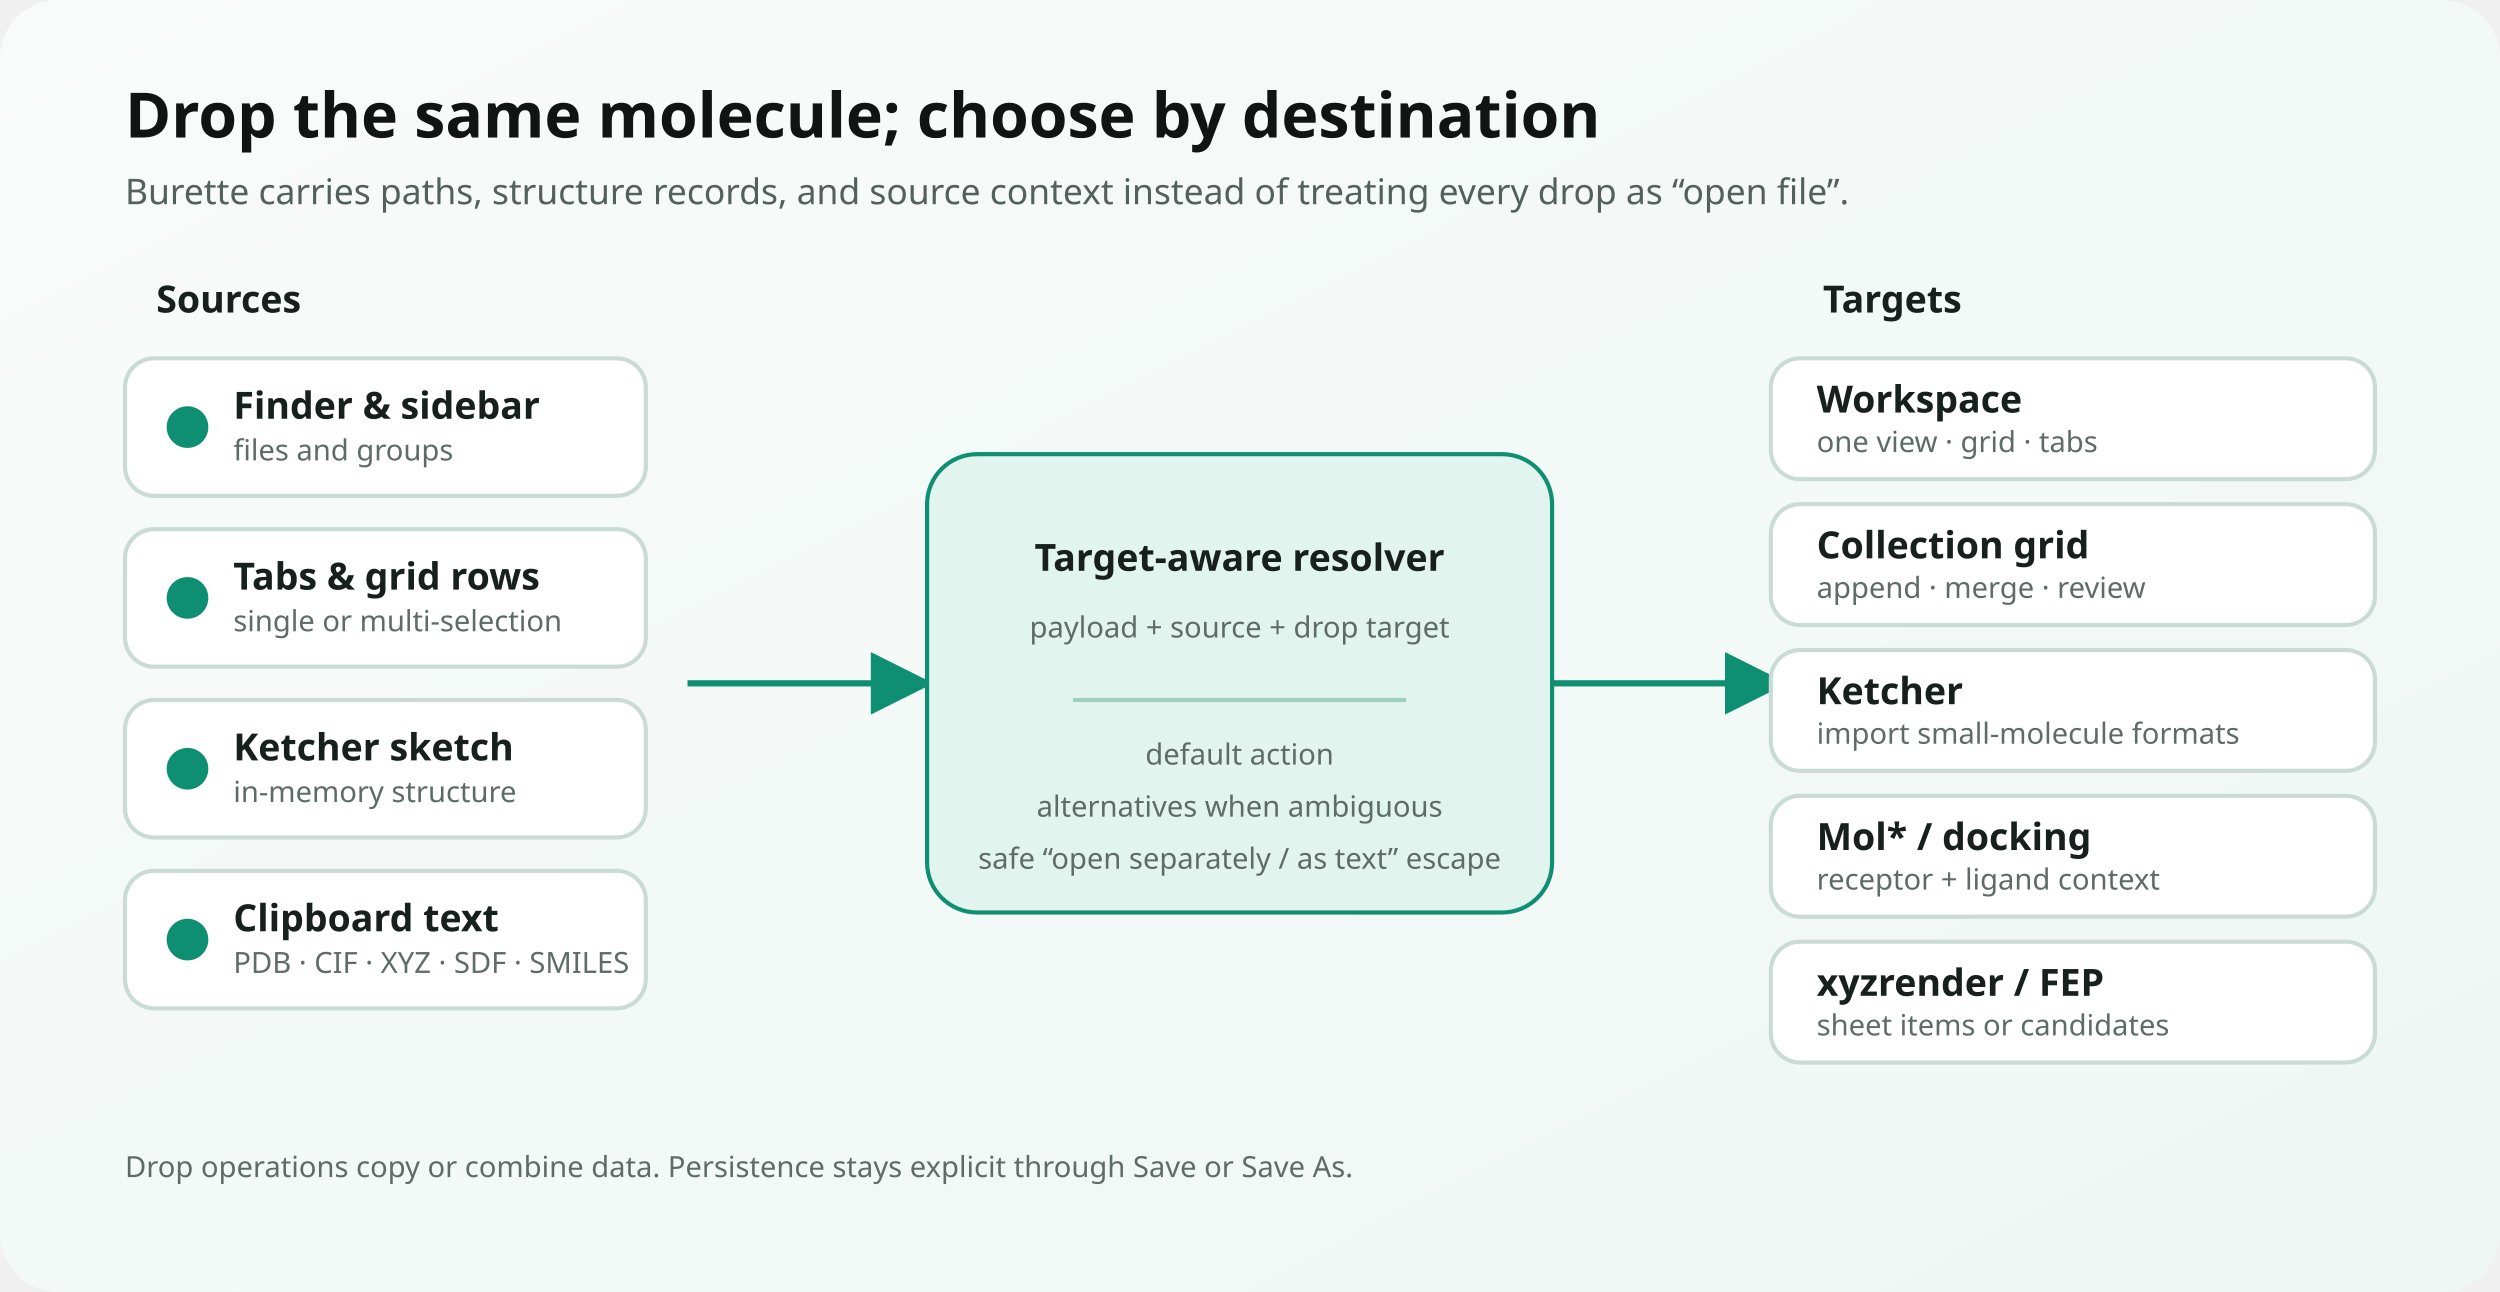
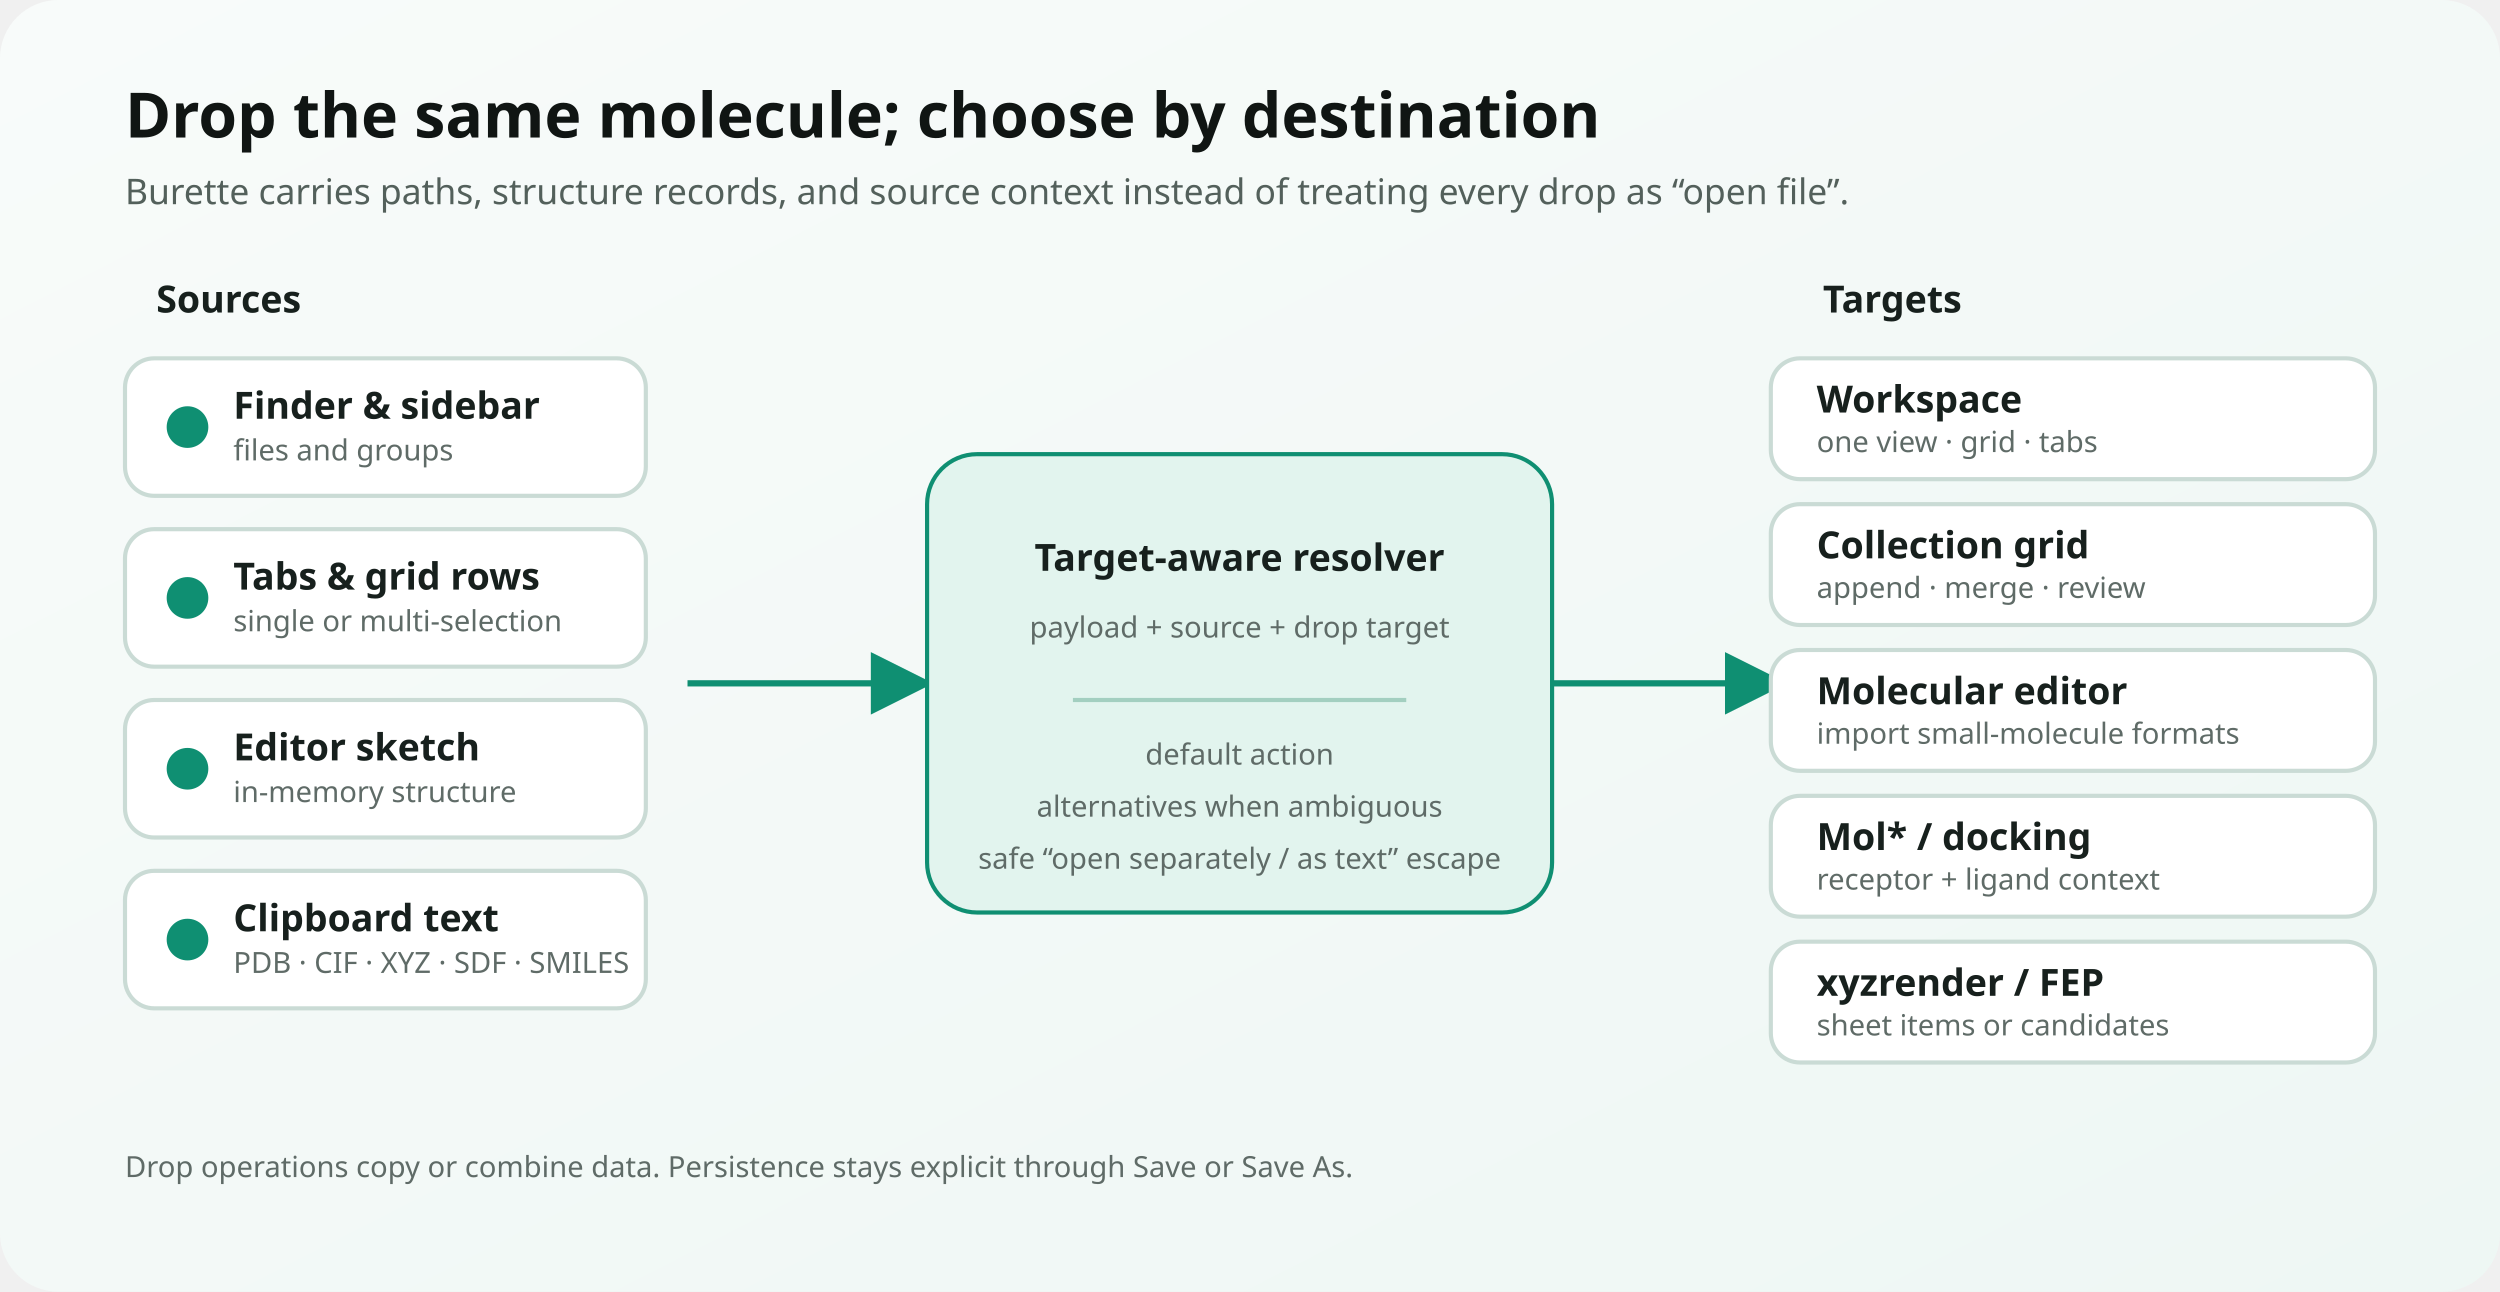
<svg xmlns="http://www.w3.org/2000/svg" viewBox="0 0 1200 620" role="img" aria-labelledby="title desc">
  <defs>
    <linearGradient id="bg" x1="0" y1="0" x2="1" y2="1">
      <stop stop-color="#f8fbfa" />
      <stop offset="1" stop-color="#eef7f4" />
    </linearGradient>
    <marker id="arrow" markerWidth="10" markerHeight="10" refX="9" refY="5" orient="auto">
      <path d="M0 0l10 5-10 5z" fill="#0f8f72" />
    </marker>
    <style>
      .title{font:700 30px system-ui,sans-serif;fill:#101513}.sub{font:400 17px system-ui,sans-serif;fill:#53605b}.label{font:650 18px system-ui,sans-serif;fill:#17201d}.small{font:400 14px system-ui,sans-serif;fill:#5f6b67}.card{fill:#fff;stroke:#cadbd5;stroke-width:2}.accent{fill:#e2f4ee;stroke:#0f8f72;stroke-width:2}.flow{fill:none;stroke:#0f8f72;stroke-width:3;marker-end:url(#arrow)}
    </style>
  </defs>
  <rect width="1200" height="620" rx="28" fill="url(#bg)" />
  <text x="60" y="66" class="title">Drop the same molecule; choose by destination</text>
  <text x="60" y="98" class="sub">Burette carries paths, structure records, and source context instead of treating every drop as “open file”.</text>
  <text x="75" y="150" class="label">Sources</text>
  <g transform="translate(60 172)">
    <rect class="card" width="250" height="66" rx="14" />
    <circle cx="30" cy="33" r="10" fill="#0f8f72" />
    <text x="52" y="29" class="label">Finder &amp; sidebar</text>
    <text x="52" y="49" class="small">files and groups</text>
    <rect class="card" y="82" width="250" height="66" rx="14" />
    <circle cx="30" cy="115" r="10" fill="#0f8f72" />
    <text x="52" y="111" class="label">Tabs &amp; grid rows</text>
    <text x="52" y="131" class="small">single or multi-selection</text>
    <rect class="card" y="164" width="250" height="66" rx="14" />
    <circle cx="30" cy="197" r="10" fill="#0f8f72" />
-     <text x="52" y="193" class="label">Ketcher sketch</text>
+     <text x="52" y="193" class="label">Editor sketch</text>
    <text x="52" y="213" class="small">in-memory structure</text>
    <rect class="card" y="246" width="250" height="66" rx="14" />
    <circle cx="30" cy="279" r="10" fill="#0f8f72" />
    <text x="52" y="275" class="label">Clipboard text</text>
    <text x="52" y="295" class="small">PDB · CIF · XYZ · SDF · SMILES</text>
  </g>
  <path class="flow" d="M330 328H445" />
  <g transform="translate(445 218)">
    <rect class="accent" width="300" height="220" rx="24" />
    <text x="150" y="56" text-anchor="middle" class="label">Target-aware resolver</text>
    <text x="150" y="88" text-anchor="middle" class="small">payload + source + drop target</text>
    <path d="M70 118h160" stroke="#a3cfc0" stroke-width="2" />
    <text x="150" y="149" text-anchor="middle" class="small">default action</text>
    <text x="150" y="174" text-anchor="middle" class="small">alternatives when ambiguous</text>
    <text x="150" y="199" text-anchor="middle" class="small">safe “open separately / as text” escape</text>
  </g>
  <path class="flow" d="M745 328H855" />
  <text x="875" y="150" class="label">Targets</text>
  <g transform="translate(850 172)">
    <rect class="card" width="290" height="58" rx="14" />
    <text x="22" y="26" class="label">Workspace</text>
    <text x="22" y="45" class="small">one view · grid · tabs</text>
    <rect class="card" y="70" width="290" height="58" rx="14" />
    <text x="22" y="96" class="label">Collection grid</text>
    <text x="22" y="115" class="small">append · merge · review</text>
    <rect class="card" y="140" width="290" height="58" rx="14" />
-     <text x="22" y="166" class="label">Ketcher</text>
+     <text x="22" y="166" class="label">Molecular editor</text>
    <text x="22" y="185" class="small">import small-molecule formats</text>
    <rect class="card" y="210" width="290" height="58" rx="14" />
    <text x="22" y="236" class="label">Mol* / docking</text>
    <text x="22" y="255" class="small">receptor + ligand context</text>
    <rect class="card" y="280" width="290" height="58" rx="14" />
    <text x="22" y="306" class="label">xyzrender / FEP</text>
    <text x="22" y="325" class="small">sheet items or candidates</text>
  </g>
  <text x="60" y="565" class="small">Drop operations copy or combine data. Persistence stays explicit through Save or Save As.</text>
</svg>
